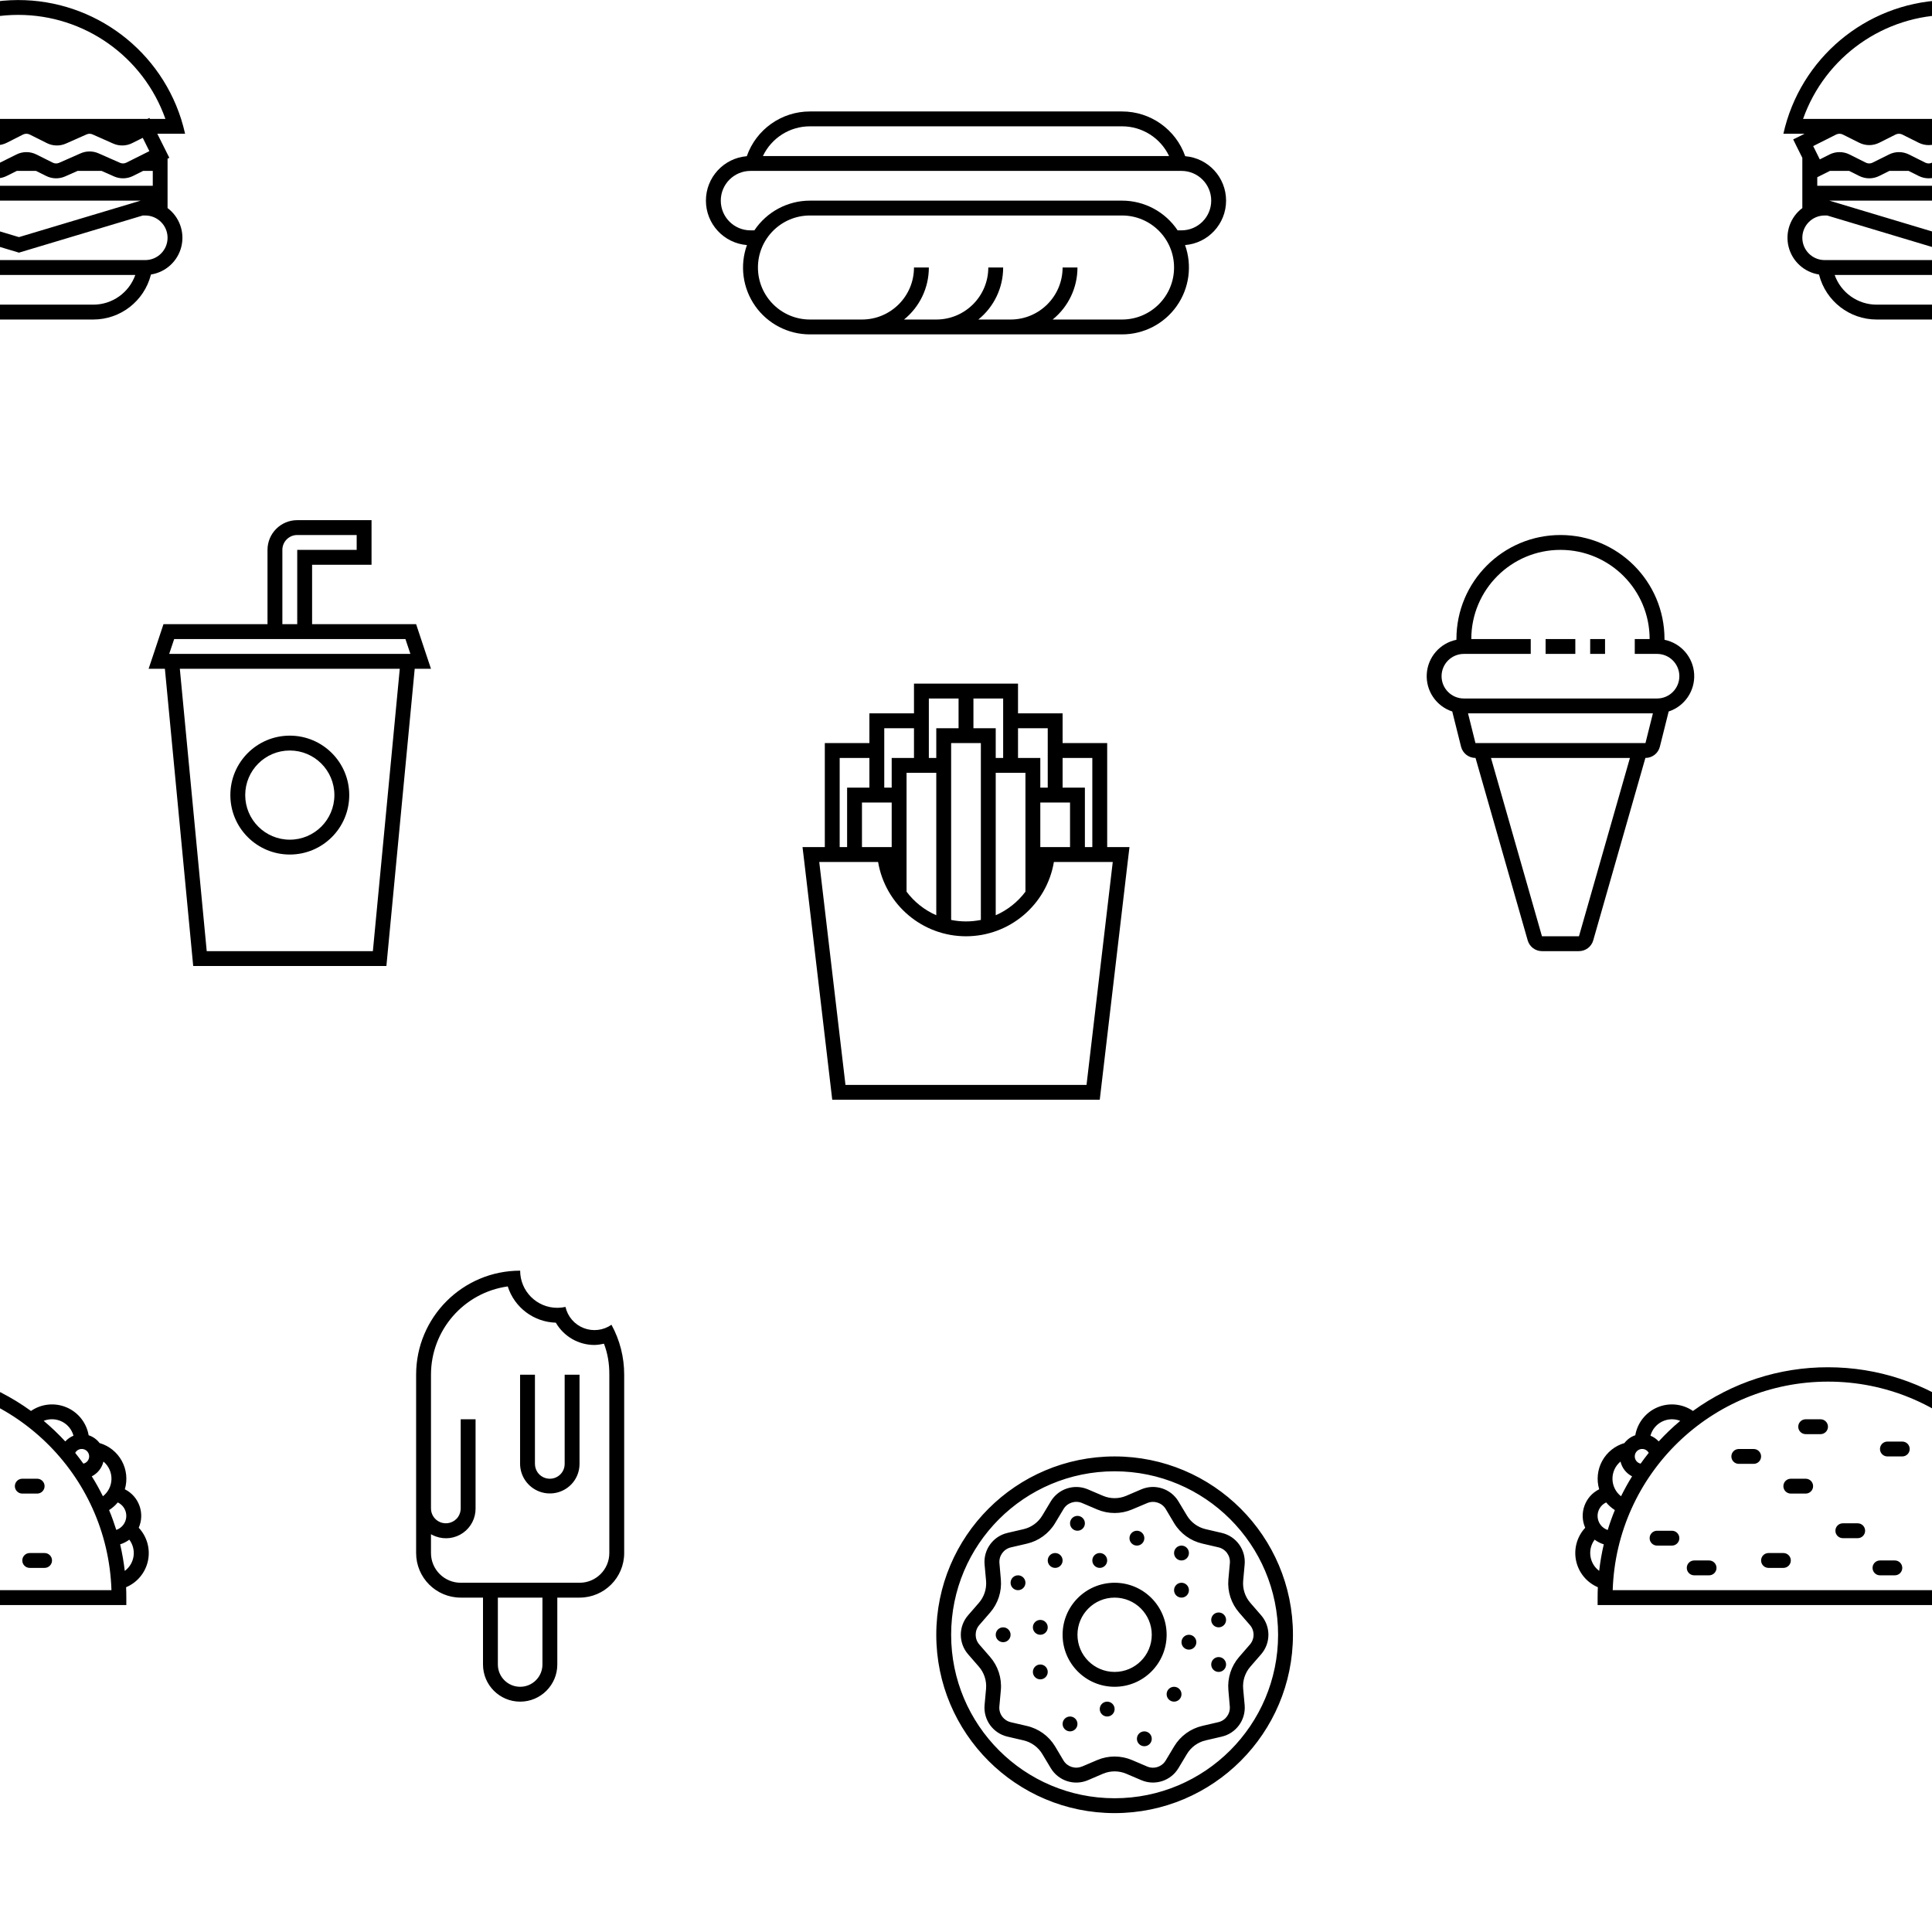
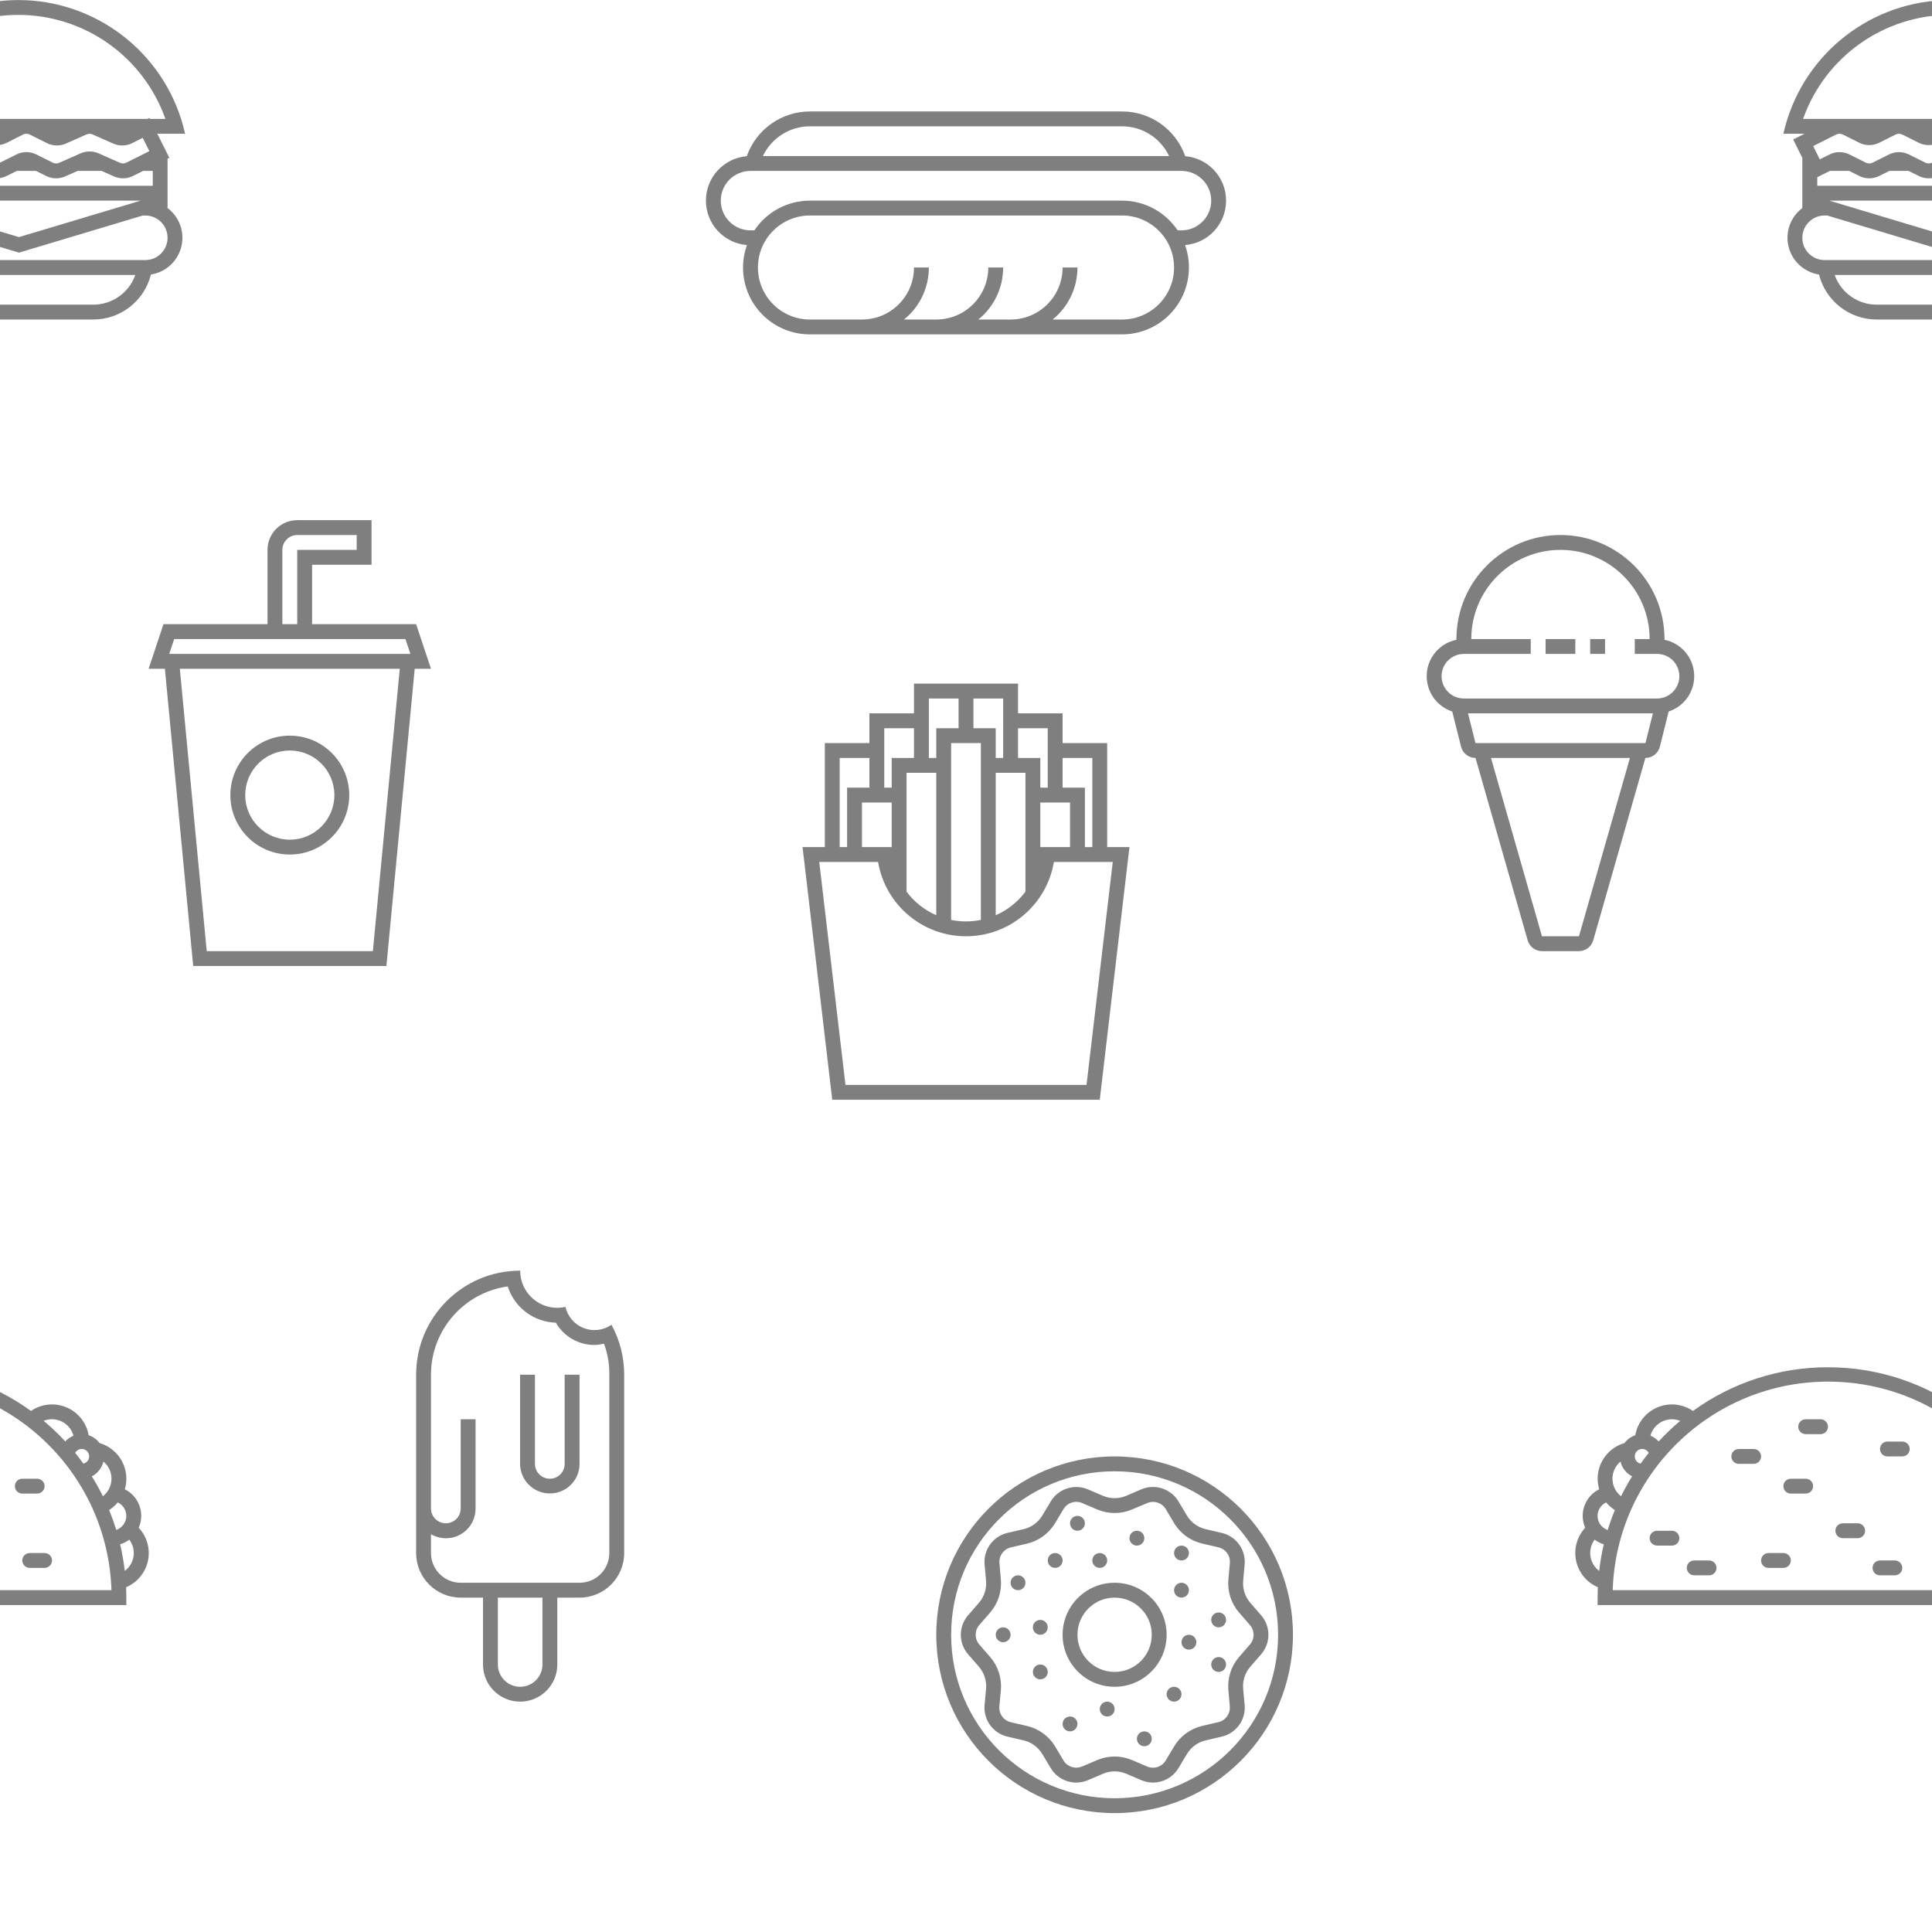
<svg xmlns="http://www.w3.org/2000/svg" width="160" height="160" viewBox="0 0 260 260">
-   <g fill-rule="evenodd">
+   <g fill-rule="evenodd" fill-opacity=".5">
    <g id="i-like-food" fill="#000">
      <path d="M24.37 16c.2.65.39 1.32.54 2H21.17l1.17 2.34.45.9-.24.11V28a5 5 0 0 1-2.23 8.94l-.02.06a8 8 0 0 1-7.75 6h-20a8 8 0 0 1-7.74-6l-.02-.06A5 5 0 0 1-17.45 28v-6.76l-.79-1.58-.44-.9.9-.44.63-.32H-20a23.01 23.01 0 0 1 44.37-2zm-36.82 2a1 1 0 0 0-.44.1l-3.1 1.56.89 1.79 1.31-.66a3 3 0 0 1 2.69 0l2.2 1.1a1 1 0 0 0 .9 0l2.21-1.1a3 3 0 0 1 2.69 0l2.2 1.1a1 1 0 0 0 .9 0l2.21-1.1a3 3 0 0 1 2.69 0l2.2 1.1a1 1 0 0 0 .86.02l2.88-1.27a3 3 0 0 1 2.43 0l2.88 1.27a1 1 0 0 0 .85-.02l3.1-1.55-.89-1.79-1.42.71a3 3 0 0 1-2.56.06l-2.77-1.23a1 1 0 0 0-.4-.09h-.01a1 1 0 0 0-.4.09l-2.78 1.23a3 3 0 0 1-2.56-.06l-2.3-1.15a1 1 0 0 0-.45-.11h-.01a1 1 0 0 0-.44.1L.9 19.22a3 3 0 0 1-2.69 0l-2.2-1.1a1 1 0 0 0-.45-.11h-.01a1 1 0 0 0-.44.1l-2.21 1.11a3 3 0 0 1-2.69 0l-2.2-1.1a1 1 0 0 0-.45-.11h-.01zm0-2h-4.9a21.01 21.01 0 0 1 39.61 0h-2.09l-.06-.13-.26.13h-32.31zm30.35 7.68l1.36-.68h1.3v2h-36v-1.15l.34-.17 1.36-.68h2.59l1.36.68a3 3 0 0 0 2.69 0l1.36-.68h2.59l1.36.68a3 3 0 0 0 2.69 0L2.26 23h2.59l1.36.68a3 3 0 0 0 2.56.06l1.67-.74h3.23l1.67.74a3 3 0 0 0 2.56-.06zM-13.82 27l16.37 4.91L18.93 27h-32.75zm-.63 2h.34l16.66 5 16.67-5h.33a3 3 0 1 1 0 6h-34a3 3 0 1 1 0-6zm1.35 8a6 6 0 0 0 5.65 4h20a6 6 0 0 0 5.66-4H-13.1z" />
      <path id="path6_fill-copy" d="M284.37 16c.2.65.39 1.32.54 2H281.17l1.17 2.34.45.9-.24.11V28a5 5 0 0 1-2.23 8.94l-.02.06a8 8 0 0 1-7.75 6h-20a8 8 0 0 1-7.74-6l-.02-.06a5 5 0 0 1-2.24-8.94v-6.76l-.79-1.58-.44-.9.9-.44.63-.32H240a23.01 23.01 0 0 1 44.37-2zm-36.82 2a1 1 0 0 0-.44.1l-3.1 1.56.89 1.79 1.31-.66a3 3 0 0 1 2.69 0l2.2 1.1a1 1 0 0 0 .9 0l2.21-1.1a3 3 0 0 1 2.69 0l2.2 1.1a1 1 0 0 0 .9 0l2.21-1.1a3 3 0 0 1 2.69 0l2.2 1.1a1 1 0 0 0 .86.02l2.88-1.27a3 3 0 0 1 2.43 0l2.88 1.27a1 1 0 0 0 .85-.02l3.1-1.55-.89-1.79-1.42.71a3 3 0 0 1-2.56.06l-2.77-1.23a1 1 0 0 0-.4-.09h-.01a1 1 0 0 0-.4.09l-2.78 1.23a3 3 0 0 1-2.56-.06l-2.3-1.15a1 1 0 0 0-.45-.11h-.01a1 1 0 0 0-.44.1l-2.21 1.11a3 3 0 0 1-2.69 0l-2.2-1.1a1 1 0 0 0-.45-.11h-.01a1 1 0 0 0-.44.1l-2.21 1.11a3 3 0 0 1-2.69 0l-2.2-1.1a1 1 0 0 0-.45-.11h-.01zm0-2h-4.9a21.01 21.01 0 0 1 39.61 0h-2.09l-.06-.13-.26.13h-32.31zm30.35 7.68l1.36-.68h1.3v2h-36v-1.15l.34-.17 1.36-.68h2.59l1.36.68a3 3 0 0 0 2.69 0l1.36-.68h2.59l1.36.68a3 3 0 0 0 2.69 0l1.36-.68h2.59l1.36.68a3 3 0 0 0 2.56.06l1.67-.74h3.23l1.67.74a3 3 0 0 0 2.56-.06zM246.18 27l16.37 4.91L278.93 27h-32.75zm-.63 2h.34l16.66 5 16.67-5h.33a3 3 0 1 1 0 6h-34a3 3 0 1 1 0-6zm1.35 8a6 6 0 0 0 5.65 4h20a6 6 0 0 0 5.66-4H246.9z" />
      <path d="M159.5 21.02A9 9 0 0 0 151 15h-42a9 9 0 0 0-8.5 6.02 6 6 0 0 0 .02 11.96A8.99 8.99 0 0 0 109 45h42a9 9 0 0 0 8.48-12.02 6 6 0 0 0 .02-11.96zM151 17h-42a7 7 0 0 0-6.33 4h54.66a7 7 0 0 0-6.33-4zm-9.34 26a8.98 8.98 0 0 0 3.34-7h-2a7 7 0 0 1-7 7h-4.34a8.98 8.98 0 0 0 3.34-7h-2a7 7 0 0 1-7 7h-4.34a8.98 8.98 0 0 0 3.34-7h-2a7 7 0 0 1-7 7h-7a7 7 0 1 1 0-14h42a7 7 0 1 1 0 14h-9.34zM109 27a9 9 0 0 0-7.48 4H101a4 4 0 1 1 0-8h58a4 4 0 0 1 0 8h-.52a9 9 0 0 0-7.48-4h-42z" />
      <path d="M39 115a8 8 0 1 0 0-16 8 8 0 0 0 0 16zm6-8a6 6 0 1 1-12 0 6 6 0 0 1 12 0zm-3-29v-2h8v-6H40a4 4 0 0 0-4 4v10H22l-1.33 4-.67 2h2.19L26 130h26l3.81-40H58l-.67-2L56 84H42v-6zm-4-4v10h2V74h8v-2h-8a2 2 0 0 0-2 2zm2 12h14.56l.67 2H22.77l.67-2H40zm13.8 4H24.2l3.62 38h22.36l3.62-38z" />
      <path d="M129 92h-6v4h-6v4h-6v14h-3l.24 2 3.76 32h36l3.76-32 .24-2h-3v-14h-6v-4h-6v-4h-8zm18 22v-12h-4v4h3v8h1zm-3 0v-6h-4v6h4zm-6 6v-16h-4v19.17c1.6-.7 2.97-1.8 4-3.17zm-6 3.8V100h-4v23.8a10.04 10.04 0 0 0 4 0zm-6-.63V104h-4v16a10.04 10.04 0 0 0 4 3.17zm-6-9.17v-6h-4v6h4zm-6 0v-8h3v-4h-4v12h1zm27-12v-4h-4v4h3v4h1v-4zm-6 0v-8h-4v4h3v4h1zm-6-4v-4h-4v8h1v-4h3zm-6 4v-4h-4v8h1v-4h3zm7 24a12 12 0 0 0 11.83-10h7.92l-3.53 30h-32.44l-3.53-30h7.92A12 12 0 0 0 130 126z" />
      <path d="M212 86v2h-4v-2h4zm4 0h-2v2h2v-2zm-20 0v.1a5 5 0 0 0-.56 9.65l.06.25 1.12 4.48a2 2 0 0 0 1.94 1.52h.01l7.02 24.55a2 2 0 0 0 1.92 1.45h4.98a2 2 0 0 0 1.92-1.45l7.02-24.55a2 2 0 0 0 1.95-1.52L224.5 96l.06-.25a5 5 0 0 0-.56-9.65V86a14 14 0 0 0-28 0zm4 0h6v2h-9a3 3 0 1 0 0 6H223a3 3 0 1 0 0-6H220v-2h2a12 12 0 1 0-24 0h2zm-1.44 14l-1-4h24.88l-1 4h-22.88zm8.95 26l-6.86-24h18.7l-6.86 24h-4.98zM150 242a22 22 0 1 0 0-44 22 22 0 0 0 0 44zm24-22a24 24 0 1 1-48 0 24 24 0 0 1 48 0zm-28.38 17.73l2.04-.87a6 6 0 0 1 4.68 0l2.04.87a2 2 0 0 0 2.5-.82l1.14-1.9a6 6 0 0 1 3.79-2.75l2.15-.5a2 2 0 0 0 1.54-2.12l-.19-2.2a6 6 0 0 1 1.45-4.46l1.45-1.67a2 2 0 0 0 0-2.62l-1.45-1.67a6 6 0 0 1-1.45-4.46l.2-2.2a2 2 0 0 0-1.55-2.13l-2.15-.5a6 6 0 0 1-3.8-2.75l-1.13-1.9a2 2 0 0 0-2.5-.8l-2.04.86a6 6 0 0 1-4.68 0l-2.04-.87a2 2 0 0 0-2.5.82l-1.14 1.9a6 6 0 0 1-3.79 2.75l-2.15.5a2 2 0 0 0-1.54 2.12l.19 2.2a6 6 0 0 1-1.45 4.46l-1.45 1.67a2 2 0 0 0 0 2.62l1.45 1.67a6 6 0 0 1 1.45 4.46l-.2 2.2a2 2 0 0 0 1.55 2.13l2.15.5a6 6 0 0 1 3.8 2.75l1.13 1.9a2 2 0 0 0 2.5.8zm2.82.97a4 4 0 0 1 3.12 0l2.04.87a4 4 0 0 0 4.99-1.62l1.14-1.9a4 4 0 0 1 2.53-1.84l2.15-.5a4 4 0 0 0 3.09-4.24l-.2-2.2a4 4 0 0 1 .97-2.98l1.45-1.67a4 4 0 0 0 0-5.24l-1.45-1.67a4 4 0 0 1-.97-2.97l.2-2.2a4 4 0 0 0-3.09-4.25l-2.15-.5a4 4 0 0 1-2.53-1.84l-1.14-1.9a4 4 0 0 0-5-1.62l-2.03.87a4 4 0 0 1-3.12 0l-2.04-.87a4 4 0 0 0-4.99 1.62l-1.14 1.9a4 4 0 0 1-2.53 1.84l-2.15.5a4 4 0 0 0-3.09 4.24l.2 2.2a4 4 0 0 1-.97 2.98l-1.45 1.67a4 4 0 0 0 0 5.24l1.45 1.67a4 4 0 0 1 .97 2.97l-.2 2.2a4 4 0 0 0 3.09 4.25l2.15.5a4 4 0 0 1 2.53 1.84l1.14 1.9a4 4 0 0 0 5 1.62l2.03-.87zM152 207a1 1 0 1 1 2 0 1 1 0 0 1-2 0zm6 2a1 1 0 1 1 2 0 1 1 0 0 1-2 0zm-11 1a1 1 0 1 1 2 0 1 1 0 0 1-2 0zm-6 0a1 1 0 1 1 2 0 1 1 0 0 1-2 0zm3-5a1 1 0 1 1 2 0 1 1 0 0 1-2 0zm-8 8a1 1 0 1 1 2 0 1 1 0 0 1-2 0zm3 6a1 1 0 1 1 2 0 1 1 0 0 1-2 0zm0 6a1 1 0 1 1 2 0 1 1 0 0 1-2 0zm4 7a1 1 0 1 1 2 0 1 1 0 0 1-2 0zm5-2a1 1 0 1 1 2 0 1 1 0 0 1-2 0zm5 4a1 1 0 1 1 2 0 1 1 0 0 1-2 0zm4-6a1 1 0 1 1 2 0 1 1 0 0 1-2 0zm6-4a1 1 0 1 1 2 0 1 1 0 0 1-2 0zm-4-3a1 1 0 1 1 2 0 1 1 0 0 1-2 0zm4-3a1 1 0 1 1 2 0 1 1 0 0 1-2 0zm-5-4a1 1 0 1 1 2 0 1 1 0 0 1-2 0zm-24 6a1 1 0 1 1 2 0 1 1 0 0 1-2 0zm16 5a5 5 0 1 0 0-10 5 5 0 0 0 0 10zm7-5a7 7 0 1 1-14 0 7 7 0 0 1 14 0zm86-29a1 1 0 0 0 0 2h2a1 1 0 0 0 0-2h-2zm19 9a1 1 0 0 1 1-1h2a1 1 0 0 1 0 2h-2a1 1 0 0 1-1-1zm-14 5a1 1 0 0 0 0 2h2a1 1 0 0 0 0-2h-2zm-25 1a1 1 0 0 0 0 2h2a1 1 0 0 0 0-2h-2zm5 4a1 1 0 0 0 0 2h2a1 1 0 0 0 0-2h-2zm9 0a1 1 0 0 1 1-1h2a1 1 0 0 1 0 2h-2a1 1 0 0 1-1-1zm15 1a1 1 0 0 1 1-1h2a1 1 0 0 1 0 2h-2a1 1 0 0 1-1-1zm12-2a1 1 0 0 0 0 2h2a1 1 0 0 0 0-2h-2zm-11-14a1 1 0 0 1 1-1h2a1 1 0 0 1 0 2h-2a1 1 0 0 1-1-1zm-19 0a1 1 0 0 0 0 2h2a1 1 0 0 0 0-2h-2zm6 5a1 1 0 0 1 1-1h2a1 1 0 0 1 0 2h-2a1 1 0 0 1-1-1zm-25 15c0-.47.01-.94.03-1.4a5 5 0 0 1-1.7-8 3.99 3.99 0 0 1 1.88-5.18 5 5 0 0 1 3.4-6.22 3 3 0 0 1 1.46-1.05 5 5 0 0 1 7.76-3.27A30.86 30.86 0 0 1 246 184c6.79 0 13.06 2.18 18.17 5.88a5 5 0 0 1 7.76 3.27 3 3 0 0 1 1.47 1.05 5 5 0 0 1 3.4 6.22 4 4 0 0 1 1.87 5.18 4.98 4.98 0 0 1-1.7 8c.02.46.03.93.03 1.4v1h-62v-1zm.83-7.17a30.9 30.9 0 0 0-.62 3.57 3 3 0 0 1-.61-4.2c.37.28.78.49 1.23.63zm1.49-4.61c-.36.87-.68 1.76-.96 2.68a2 2 0 0 1-.21-3.71c.33.4.73.75 1.17 1.03zm2.32-4.54c-.54.86-1.03 1.76-1.49 2.68a3 3 0 0 1-.07-4.67 3 3 0 0 0 1.56 1.99zm1.14-1.7c.35-.5.72-.98 1.1-1.46a1 1 0 1 0-1.1 1.45zm5.34-5.77c-1.03.86-2 1.79-2.9 2.77a3 3 0 0 0-1.11-.77 3 3 0 0 1 4-2zm42.66 2.77c-.9-.98-1.87-1.9-2.9-2.77a3 3 0 0 1 4.01 2 3 3 0 0 0-1.1.77zm1.34 1.54c.38.48.75.96 1.1 1.45a1 1 0 1 0-1.1-1.45zm3.73 5.84c-.46-.92-.95-1.82-1.5-2.68a3 3 0 0 0 1.57-1.99 3 3 0 0 1-.07 4.67zm1.8 4.53c-.29-.9-.6-1.8-.97-2.67.44-.28.84-.63 1.17-1.03a2 2 0 0 1-.2 3.7zm1.14 5.51c-.14-1.21-.35-2.4-.62-3.57.45-.14.86-.35 1.23-.63a2.99 2.99 0 0 1-.6 4.2zM275 214a29 29 0 0 0-57.97 0h57.96zM72.33 198.12c-.21-.32-.34-.7-.34-1.12v-12h-2v12a4.01 4.01 0 0 0 7.09 2.54c.57-.69.91-1.57.91-2.54v-12h-2v12a1.99 1.99 0 0 1-2 2 2 2 0 0 1-1.66-.88zM75 176c.38 0 .74-.04 1.1-.12a4 4 0 0 0 6.19 2.4A13.94 13.94 0 0 1 84 185v24a6 6 0 0 1-6 6h-3v9a5 5 0 1 1-10 0v-9h-3a6 6 0 0 1-6-6v-24a14 14 0 0 1 14-14 5 5 0 0 0 5 5zm-17 15v12a1.99 1.99 0 0 0 1.22 1.84 2 2 0 0 0 2.44-.72c.21-.32.34-.7.34-1.12v-12h2v12a3.98 3.98 0 0 1-5.35 3.77 3.98 3.98 0 0 1-.65-.3V209a4 4 0 0 0 4 4h16a4 4 0 0 0 4-4v-24c.01-1.53-.23-2.88-.72-4.17-.43.1-.87.16-1.28.17a6 6 0 0 1-5.2-3 7 7 0 0 1-6.47-4.88A12 12 0 0 0 58 185v6zm9 24v9a3 3 0 1 0 6 0v-9h-6z" />
      <path d="M-17 191a1 1 0 0 0 0 2h2a1 1 0 0 0 0-2h-2zm19 9a1 1 0 0 1 1-1h2a1 1 0 0 1 0 2H3a1 1 0 0 1-1-1zm-14 5a1 1 0 0 0 0 2h2a1 1 0 0 0 0-2h-2zm-25 1a1 1 0 0 0 0 2h2a1 1 0 0 0 0-2h-2zm5 4a1 1 0 0 0 0 2h2a1 1 0 0 0 0-2h-2zm9 0a1 1 0 0 1 1-1h2a1 1 0 0 1 0 2h-2a1 1 0 0 1-1-1zm15 1a1 1 0 0 1 1-1h2a1 1 0 0 1 0 2h-2a1 1 0 0 1-1-1zm12-2a1 1 0 0 0 0 2h2a1 1 0 0 0 0-2H4zm-11-14a1 1 0 0 1 1-1h2a1 1 0 0 1 0 2h-2a1 1 0 0 1-1-1zm-19 0a1 1 0 0 0 0 2h2a1 1 0 0 0 0-2h-2zm6 5a1 1 0 0 1 1-1h2a1 1 0 0 1 0 2h-2a1 1 0 0 1-1-1zm-25 15c0-.47.01-.94.03-1.4a5 5 0 0 1-1.7-8 3.99 3.99 0 0 1 1.88-5.18 5 5 0 0 1 3.4-6.22 3 3 0 0 1 1.46-1.05 5 5 0 0 1 7.76-3.27A30.86 30.86 0 0 1-14 184c6.79 0 13.06 2.18 18.17 5.88a5 5 0 0 1 7.76 3.27 3 3 0 0 1 1.47 1.05 5 5 0 0 1 3.4 6.22 4 4 0 0 1 1.87 5.18 4.98 4.98 0 0 1-1.7 8c.02.46.03.93.03 1.4v1h-62v-1zm.83-7.17a30.9 30.9 0 0 0-.62 3.57 3 3 0 0 1-.61-4.2c.37.28.78.49 1.23.63zm1.49-4.61c-.36.87-.68 1.76-.96 2.68a2 2 0 0 1-.21-3.71c.33.4.73.75 1.17 1.03zm2.32-4.54c-.54.86-1.03 1.76-1.49 2.68a3 3 0 0 1-.07-4.67 3 3 0 0 0 1.56 1.99zm1.14-1.7c.35-.5.72-.98 1.1-1.46a1 1 0 1 0-1.1 1.45zm5.34-5.77c-1.03.86-2 1.79-2.9 2.77a3 3 0 0 0-1.11-.77 3 3 0 0 1 4-2zm42.66 2.77c-.9-.98-1.87-1.9-2.9-2.77a3 3 0 0 1 4.01 2 3 3 0 0 0-1.1.77zm1.34 1.54c.38.48.75.96 1.1 1.45a1 1 0 1 0-1.1-1.45zm3.73 5.84c-.46-.92-.95-1.82-1.5-2.68a3 3 0 0 0 1.57-1.99 3 3 0 0 1-.07 4.67zm1.8 4.53c-.29-.9-.6-1.8-.97-2.67.44-.28.84-.63 1.17-1.03a2 2 0 0 1-.2 3.7zm1.14 5.51c-.14-1.21-.35-2.4-.62-3.57.45-.14.86-.35 1.23-.63a2.99 2.99 0 0 1-.6 4.2zM15 214a29 29 0 0 0-57.97 0h57.96z" />
    </g>
  </g>
</svg>
